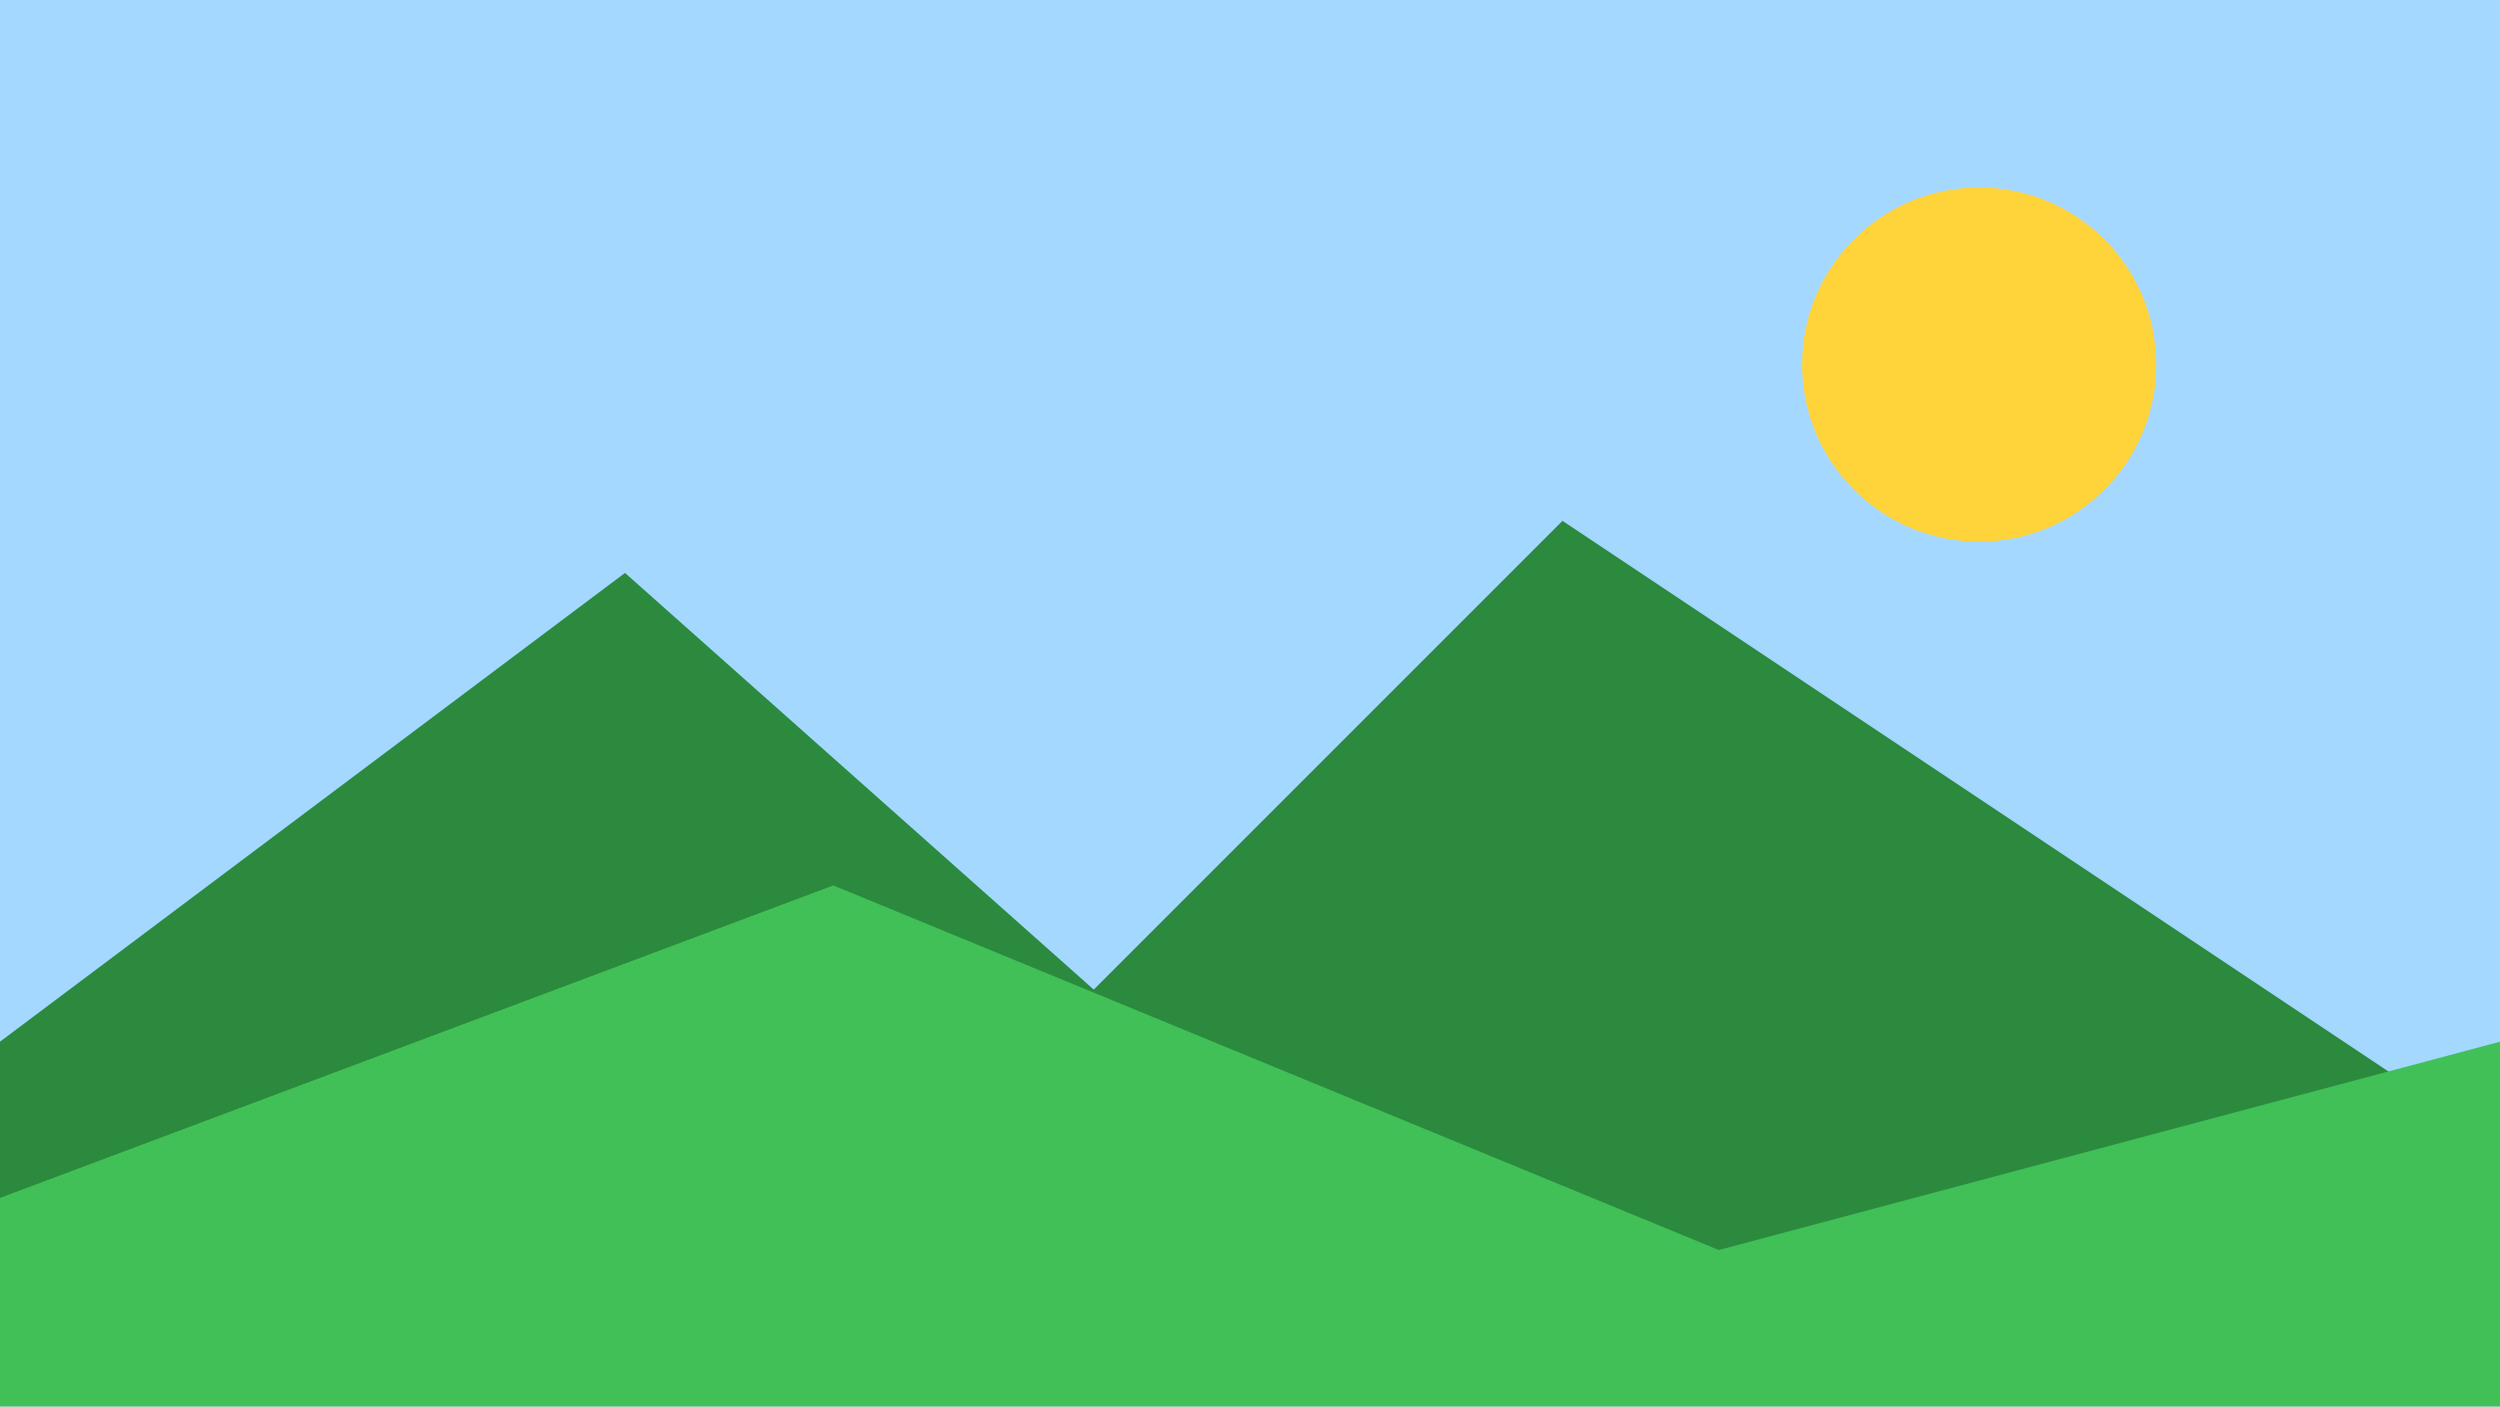
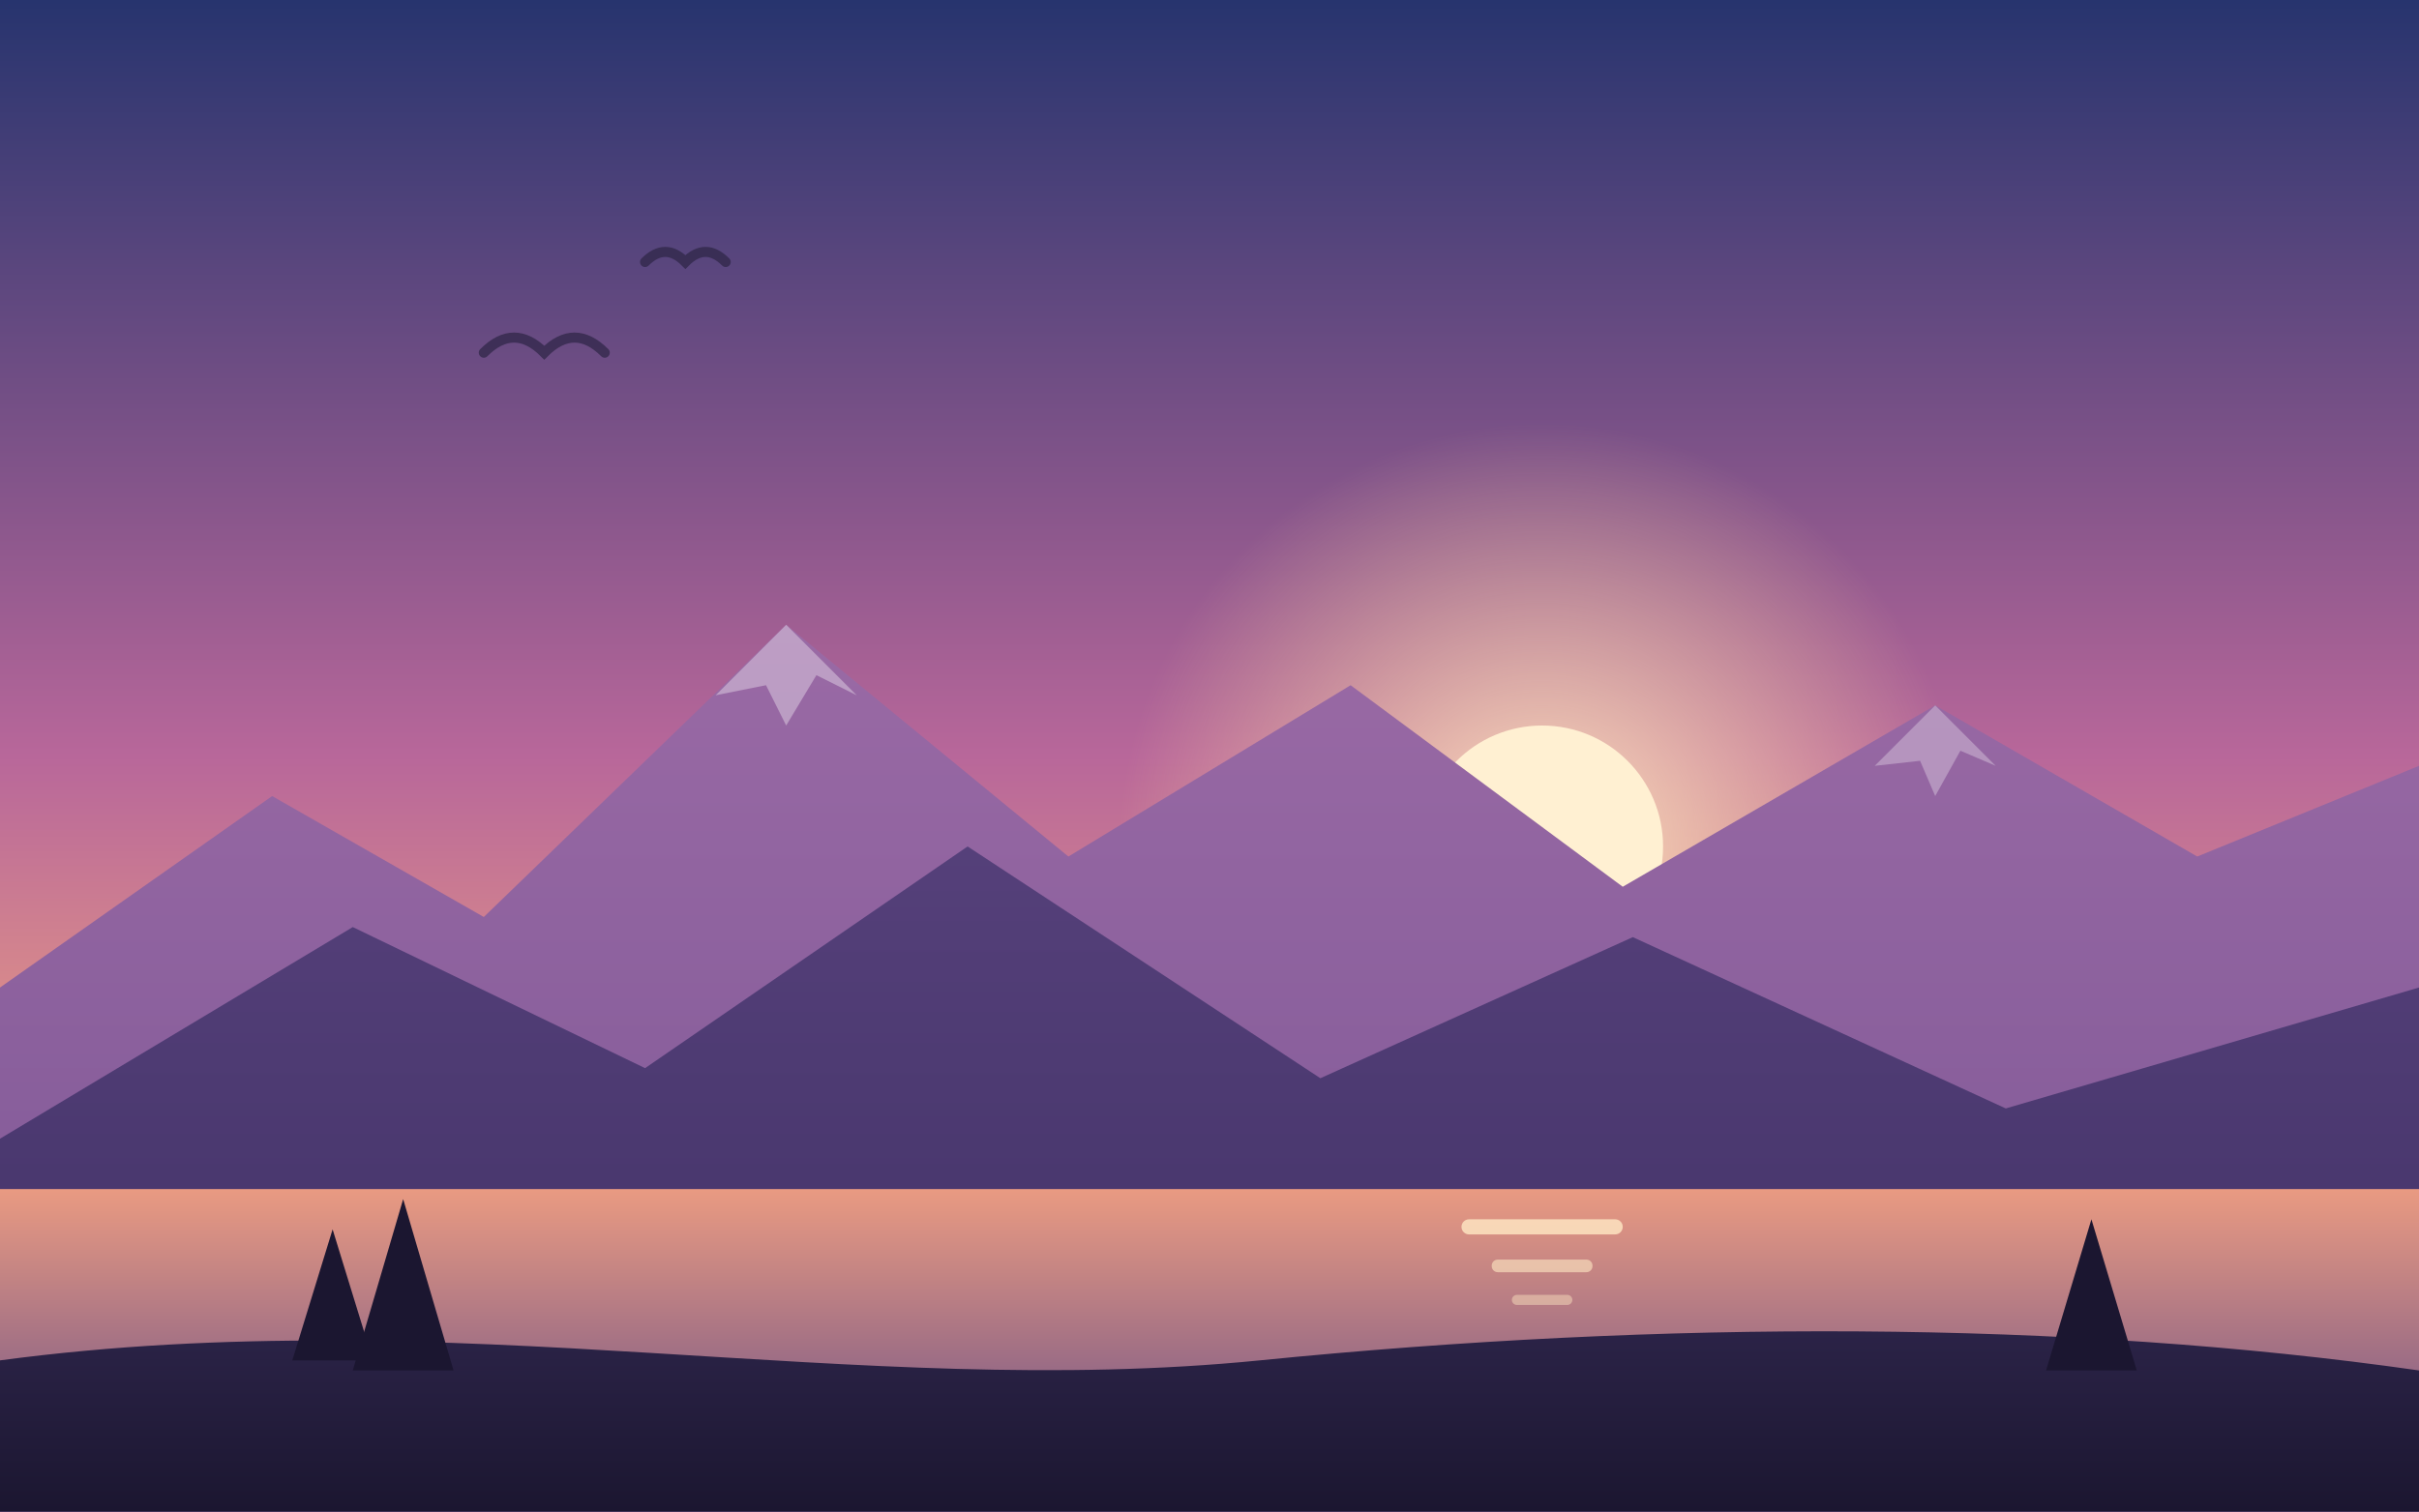
- <svg xmlns="http://www.w3.org/2000/svg" width="480" height="270" viewBox="0 0 480 270">
-   <rect width="480" height="270" fill="#a5d8ff" />
-   <circle cx="380" cy="70" r="34" fill="#ffd43b" />
-   <path d="M0 200 L120 110 L210 190 L300 100 L480 220 L480 270 L0 270 Z" fill="#2b8a3e" />
-   <path d="M0 230 L160 170 L330 240 L480 200 L480 270 L0 270 Z" fill="#40c057" />
+ <svg xmlns="http://www.w3.org/2000/svg" width="480" height="300" viewBox="0 0 480 300">
+   <defs>
+     <linearGradient id="sky" x1="0" y1="0" x2="0" y2="1">
+       <stop offset="0" stop-color="#27346e" />
+       <stop offset="0.5" stop-color="#b8679a" />
+       <stop offset="0.8" stop-color="#f3a77f" />
+     </linearGradient>
+     <radialGradient id="glow" cx="0.5" cy="0.5" r="0.5">
+       <stop offset="0" stop-color="#ffe9c4" stop-opacity="0.95" />
+       <stop offset="1" stop-color="#ffd59a" stop-opacity="0" />
+     </radialGradient>
+     <linearGradient id="far" x1="0" y1="0" x2="0" y2="1">
+       <stop offset="0" stop-color="#9a6aa5" />
+       <stop offset="1" stop-color="#7a5594" />
+     </linearGradient>
+     <linearGradient id="mid" x1="0" y1="0" x2="0" y2="1">
+       <stop offset="0" stop-color="#55407a" />
+       <stop offset="1" stop-color="#3f3064" />
+     </linearGradient>
+     <linearGradient id="lake" x1="0" y1="0" x2="0" y2="1">
+       <stop offset="0" stop-color="#e99a82" />
+       <stop offset="1" stop-color="#5c4787" />
+     </linearGradient>
+     <linearGradient id="near" x1="0" y1="0" x2="0" y2="1">
+       <stop offset="0" stop-color="#2b2347" />
+       <stop offset="1" stop-color="#1b1630" />
+     </linearGradient>
+   </defs>
+   <rect width="480" height="300" fill="url(#sky)" />
+   <circle cx="306" cy="168" r="84" fill="url(#glow)" />
+   <circle cx="306" cy="168" r="24" fill="#fff0d2" />
+   <g fill="none" stroke="#2c2444" stroke-width="2" stroke-linecap="round" opacity="0.7">
+     <path d="M96 70q6-6 12 0q6-6 12 0" />
+     <path d="M128 52q4-4 8 0q4-4 8 0" />
+   </g>
+   <path d="M0 196L54 158L96 182L156 124L212 170L268 136L322 176L384 140L436 170L480 152V300H0Z" fill="url(#far)" />
+   <path d="M156 124l-14 14 10-2 4 8 6-10 8 4z" fill="#fff" fill-opacity="0.35" />
+   <path d="M384 140l-12 12 9-1 3 7 5-9 7 3z" fill="#fff" fill-opacity="0.3" />
+   <path d="M0 226L70 184L128 212L192 168L262 214L324 186L398 220L480 196V300H0Z" fill="url(#mid)" />
+   <path d="M0 236H480V300H0Z" fill="url(#lake)" />
+   <g fill="#ffe9c4">
+     <rect x="290" y="242" width="32" height="3" rx="1.5" opacity="0.8" />
+     <rect x="296" y="250" width="20" height="2.5" rx="1.2" opacity="0.6" />
+     <rect x="300" y="257" width="12" height="2" rx="1" opacity="0.45" />
+   </g>
+   <path d="M0 270C90 258 170 278 250 270S410 262 480 272V300H0Z" fill="url(#near)" />
+   <g fill="#1b1630">
+     <path d="M58 270l8-26 8 26z" />
+     <path d="M70 272l10-34 10 34z" />
+     <path d="M406 272l9-30 9 30z" />
+   </g>
</svg>
